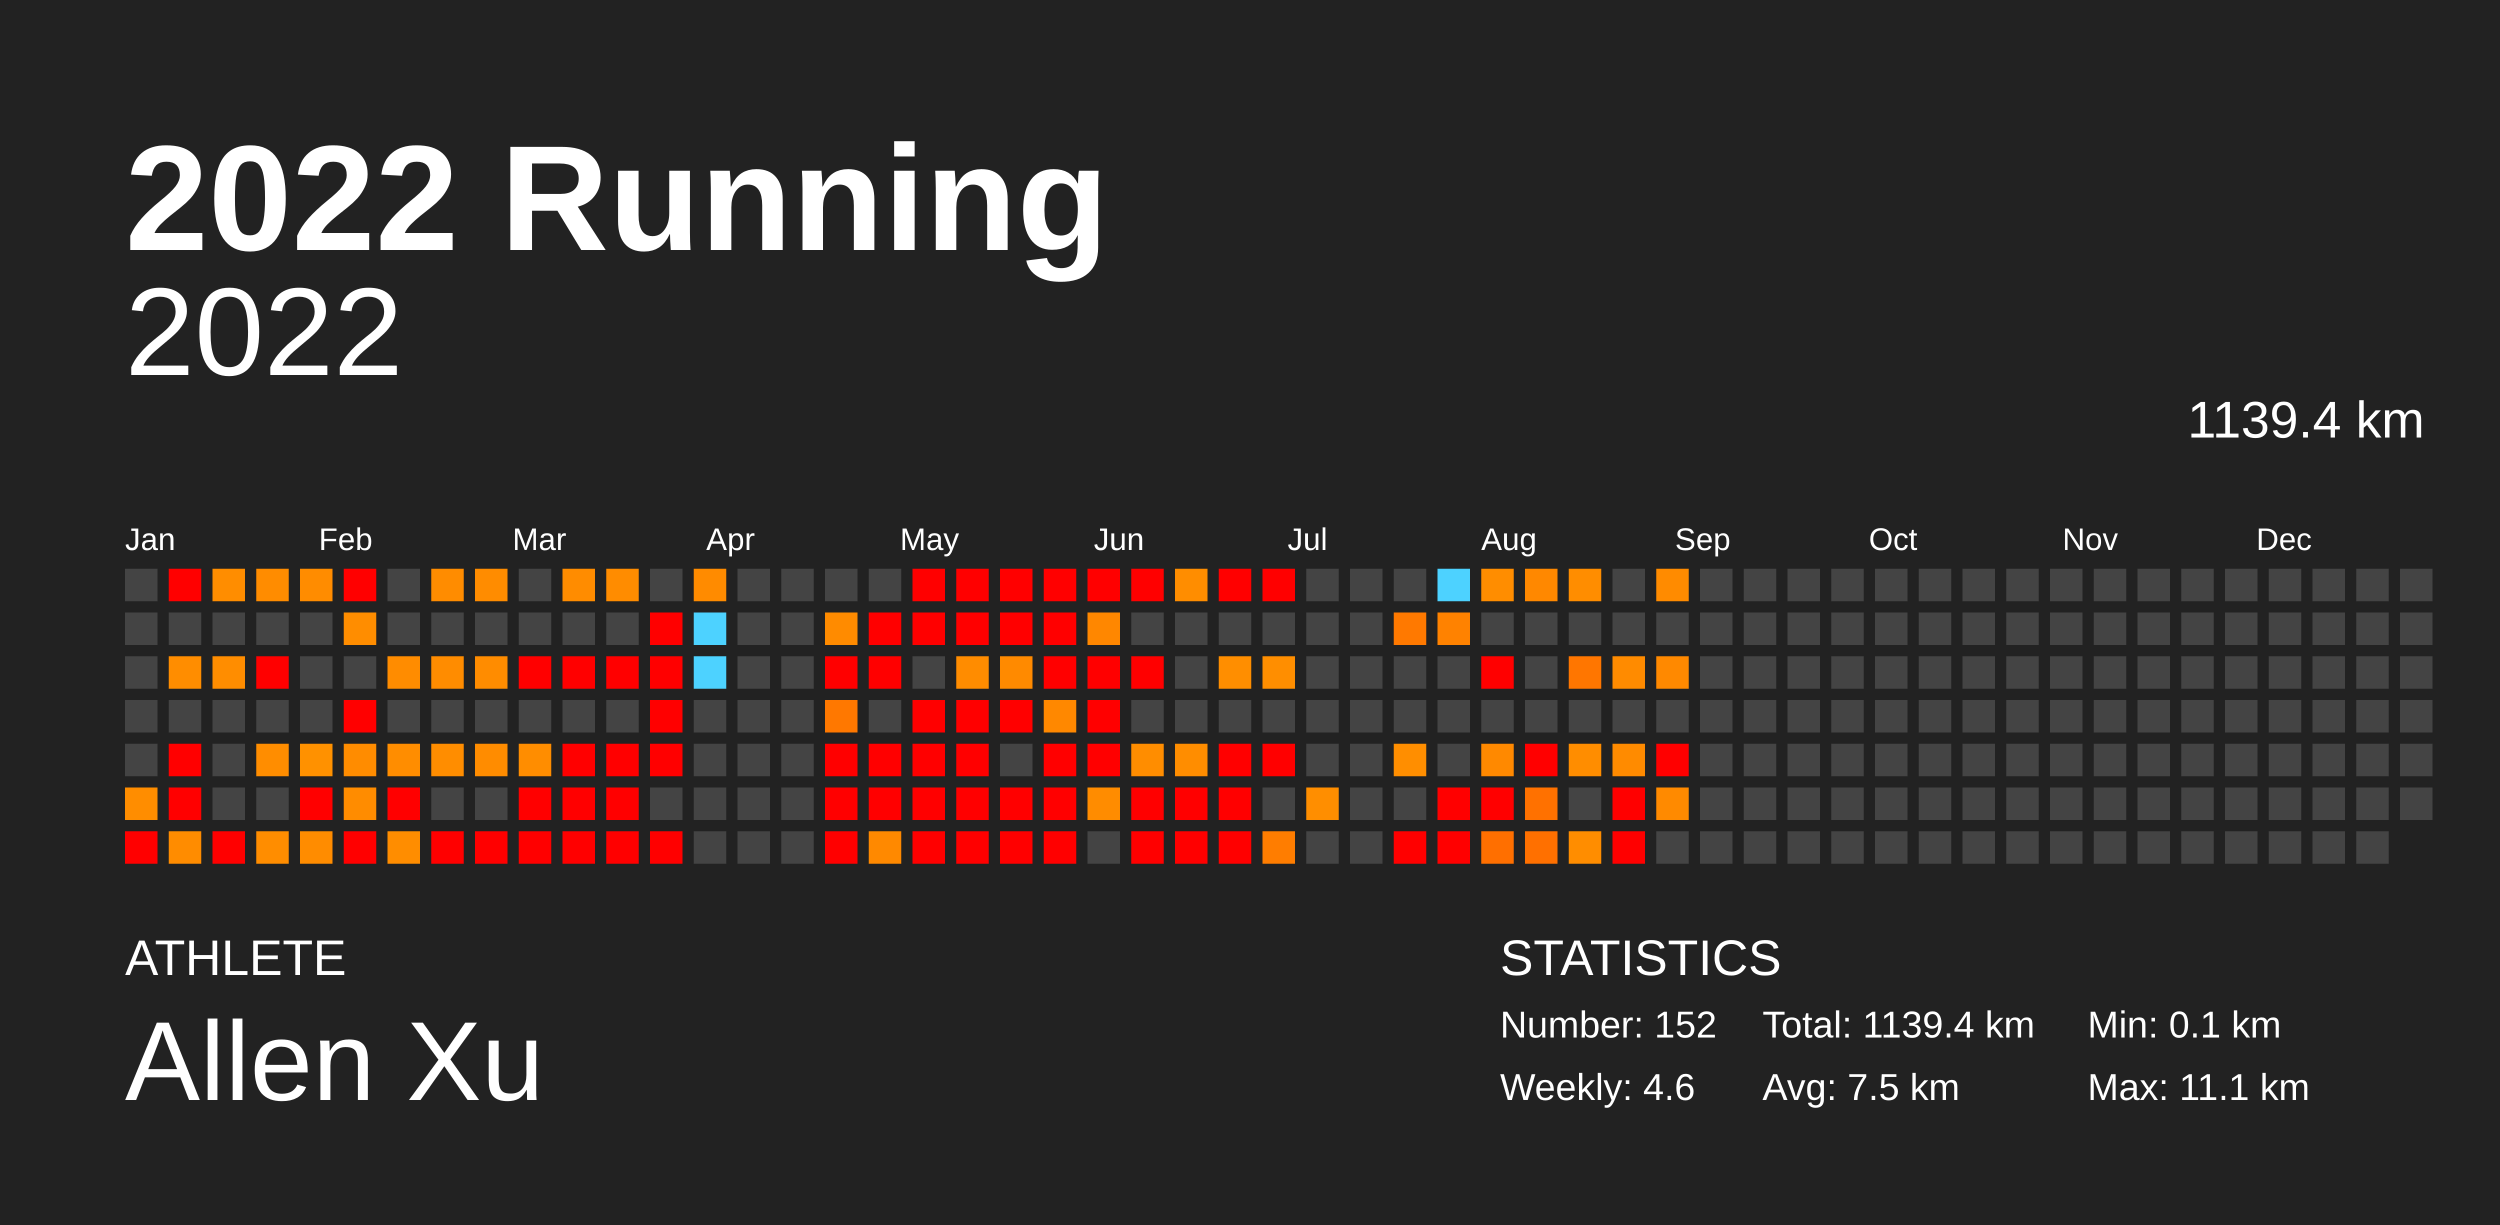
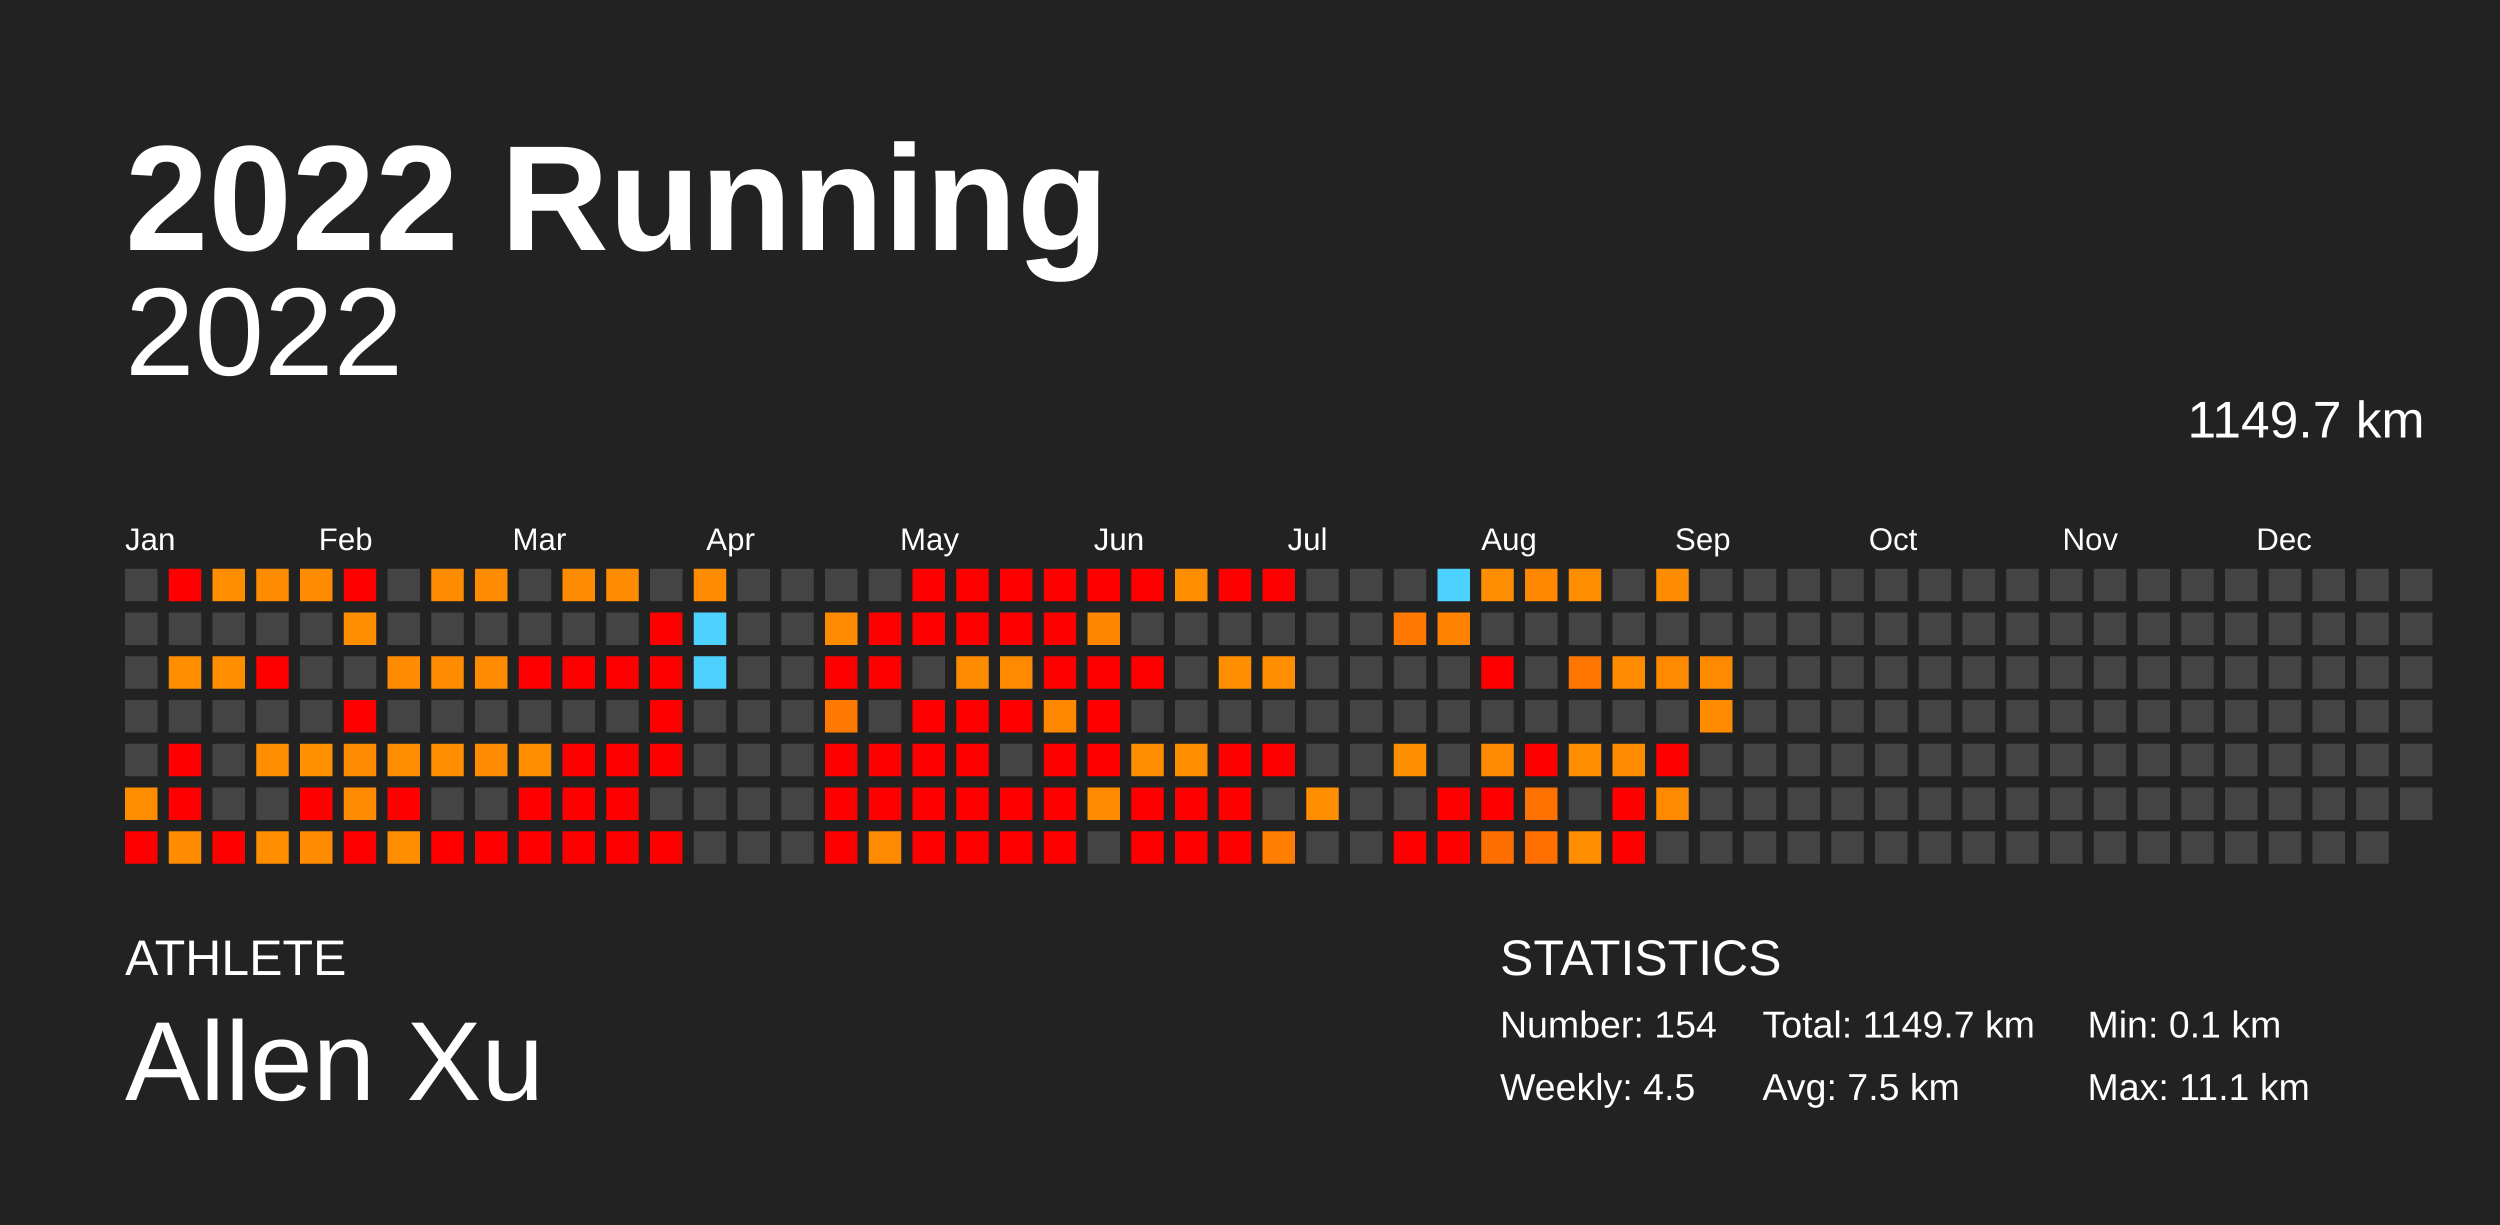
<svg xmlns="http://www.w3.org/2000/svg" baseProfile="full" height="98mm" version="1.1" viewBox="0,0,200,98" width="200mm">
  <defs />
  <rect fill="#222222" height="98" width="200" x="0" y="0" />
  <text fill="#FFFFFF" style="font-size:12px; font-family:Arial; font-weight:bold;" x="10" y="20">2022 Running</text>
  <text fill="#FFFFFF" style="font-size:4px; font-family:Arial" x="10" y="78">ATHLETE</text>
  <text fill="#FFFFFF" style="font-size:9px; font-family:Arial" x="10" y="88">Allen Xu</text>
  <text fill="#FFFFFF" style="font-size:4px; font-family:Arial" x="120" y="78">STATISTICS</text>
-   <text fill="#FFFFFF" style="font-size:3px; font-family:Arial" x="120" y="83">Number: 152</text>
-   <text fill="#FFFFFF" style="font-size:3px; font-family:Arial" x="120" y="88">Weekly: 4.6</text>
-   <text fill="#FFFFFF" style="font-size:3px; font-family:Arial" x="141" y="83">Total: 1139.4 km</text>
+   <text fill="#FFFFFF" style="font-size:3px; font-family:Arial" x="120" y="83">Number: 154</text>
+   <text fill="#FFFFFF" style="font-size:3px; font-family:Arial" x="120" y="88">Weekly: 4.5</text>
+   <text fill="#FFFFFF" style="font-size:3px; font-family:Arial" x="141" y="83">Total: 1149.7 km</text>
  <text fill="#FFFFFF" style="font-size:3px; font-family:Arial" x="141" y="88">Avg: 7.5 km</text>
  <text fill="#FFFFFF" style="font-size:3px; font-family:Arial" x="167" y="83">Min: 0.1 km</text>
  <text fill="#FFFFFF" style="font-size:3px; font-family:Arial" x="167" y="88">Max: 11.1 km</text>
  <text alignment-baseline="hanging" fill="#FFFFFF" style="font-size:10.0px; font-family:Arial;" x="10" y="30">2022</text>
-   <text alignment-baseline="hanging" fill="#FFFFFF" style="font-size:4.125px; font-family:Arial;" x="175" y="35">1139.4 km</text>
+   <text alignment-baseline="hanging" fill="#FFFFFF" style="font-size:4.125px; font-family:Arial;" x="175" y="35">1149.7 km</text>
  <text fill="#FFFFFF" style="font-size:2.5px; font-family:Arial" x="10.0" y="44">Jan</text>
  <text fill="#FFFFFF" style="font-size:2.5px; font-family:Arial" x="25.5" y="44">Feb</text>
  <text fill="#FFFFFF" style="font-size:2.5px; font-family:Arial" x="41.0" y="44">Mar</text>
  <text fill="#FFFFFF" style="font-size:2.5px; font-family:Arial" x="56.5" y="44">Apr</text>
  <text fill="#FFFFFF" style="font-size:2.5px; font-family:Arial" x="72.0" y="44">May</text>
  <text fill="#FFFFFF" style="font-size:2.5px; font-family:Arial" x="87.5" y="44">Jun</text>
  <text fill="#FFFFFF" style="font-size:2.5px; font-family:Arial" x="103.0" y="44">Jul</text>
  <text fill="#FFFFFF" style="font-size:2.5px; font-family:Arial" x="118.5" y="44">Aug</text>
  <text fill="#FFFFFF" style="font-size:2.5px; font-family:Arial" x="134.0" y="44">Sep</text>
  <text fill="#FFFFFF" style="font-size:2.5px; font-family:Arial" x="149.5" y="44">Oct</text>
  <text fill="#FFFFFF" style="font-size:2.5px; font-family:Arial" x="165.0" y="44">Nov</text>
  <text fill="#FFFFFF" style="font-size:2.5px; font-family:Arial" x="180.5" y="44">Dec</text>
  <rect fill="#444444" height="2.6" width="2.6" x="10.0" y="45.5" />
  <rect fill="#444444" height="2.6" width="2.6" x="10.0" y="49.0" />
  <rect fill="#444444" height="2.6" width="2.6" x="10.0" y="52.5" />
  <rect fill="#444444" height="2.6" width="2.6" x="10.0" y="56.0" />
  <rect fill="#444444" height="2.6" width="2.6" x="10.0" y="59.5" />
  <rect fill="#ff8d00" height="2.6" width="2.6" x="10.0" y="63.0" />
  <rect fill="red" height="2.6" width="2.6" x="10.0" y="66.5" />
  <rect fill="red" height="2.6" width="2.6" x="13.5" y="45.5" />
  <rect fill="#444444" height="2.6" width="2.6" x="13.5" y="49.0" />
  <rect fill="#ff8d00" height="2.6" width="2.6" x="13.5" y="52.5" />
  <rect fill="#444444" height="2.6" width="2.6" x="13.5" y="56.0" />
  <rect fill="red" height="2.6" width="2.6" x="13.5" y="59.5" />
  <rect fill="red" height="2.6" width="2.6" x="13.5" y="63.0" />
  <rect fill="#ff8c00" height="2.6" width="2.6" x="13.5" y="66.5" />
  <rect fill="#ff8d00" height="2.6" width="2.6" x="17.0" y="45.5" />
  <rect fill="#444444" height="2.6" width="2.6" x="17.0" y="49.0" />
  <rect fill="#ff8d00" height="2.6" width="2.6" x="17.0" y="52.5" />
  <rect fill="#444444" height="2.6" width="2.6" x="17.0" y="56.0" />
  <rect fill="#444444" height="2.6" width="2.6" x="17.0" y="59.5" />
  <rect fill="#444444" height="2.6" width="2.6" x="17.0" y="63.0" />
  <rect fill="red" height="2.6" width="2.6" x="17.0" y="66.5" />
  <rect fill="#ff8c00" height="2.6" width="2.6" x="20.5" y="45.5" />
  <rect fill="#444444" height="2.6" width="2.6" x="20.5" y="49.0" />
  <rect fill="red" height="2.6" width="2.6" x="20.5" y="52.5" />
  <rect fill="#444444" height="2.6" width="2.6" x="20.5" y="56.0" />
  <rect fill="#ff8d00" height="2.6" width="2.6" x="20.5" y="59.5" />
  <rect fill="#444444" height="2.6" width="2.6" x="20.5" y="63.0" />
  <rect fill="#ff8d00" height="2.6" width="2.6" x="20.5" y="66.5" />
  <rect fill="#ff8c00" height="2.6" width="2.6" x="24.0" y="45.5" />
  <rect fill="#444444" height="2.6" width="2.6" x="24.0" y="49.0" />
  <rect fill="#444444" height="2.6" width="2.6" x="24.0" y="52.5" />
  <rect fill="#444444" height="2.6" width="2.6" x="24.0" y="56.0" />
  <rect fill="#ff9100" height="2.6" width="2.6" x="24.0" y="59.5" />
  <rect fill="red" height="2.6" width="2.6" x="24.0" y="63.0" />
  <rect fill="#ff8c00" height="2.6" width="2.6" x="24.0" y="66.5" />
  <rect fill="red" height="2.6" width="2.6" x="27.5" y="45.5" />
  <rect fill="#ff8d00" height="2.6" width="2.6" x="27.5" y="49.0" />
  <rect fill="#444444" height="2.6" width="2.6" x="27.5" y="52.5" />
  <rect fill="red" height="2.6" width="2.6" x="27.5" y="56.0" />
  <rect fill="#ff8c00" height="2.6" width="2.6" x="27.5" y="59.5" />
  <rect fill="#ff8c00" height="2.6" width="2.6" x="27.5" y="63.0" />
  <rect fill="red" height="2.6" width="2.6" x="27.5" y="66.5" />
  <rect fill="#444444" height="2.6" width="2.6" x="31.0" y="45.5" />
  <rect fill="#444444" height="2.6" width="2.6" x="31.0" y="49.0" />
  <rect fill="#ff8c00" height="2.6" width="2.6" x="31.0" y="52.5" />
  <rect fill="#444444" height="2.6" width="2.6" x="31.0" y="56.0" />
  <rect fill="#ff8d00" height="2.6" width="2.6" x="31.0" y="59.5" />
  <rect fill="red" height="2.6" width="2.6" x="31.0" y="63.0" />
  <rect fill="#ff8d00" height="2.6" width="2.6" x="31.0" y="66.5" />
  <rect fill="#ff8c00" height="2.6" width="2.6" x="34.5" y="45.5" />
  <rect fill="#444444" height="2.6" width="2.6" x="34.5" y="49.0" />
  <rect fill="#ff8c00" height="2.6" width="2.6" x="34.5" y="52.5" />
  <rect fill="#444444" height="2.6" width="2.6" x="34.5" y="56.0" />
  <rect fill="#ff8d00" height="2.6" width="2.6" x="34.5" y="59.5" />
  <rect fill="#444444" height="2.6" width="2.6" x="34.5" y="63.0" />
  <rect fill="red" height="2.6" width="2.6" x="34.5" y="66.5" />
  <rect fill="#ff8c00" height="2.6" width="2.6" x="38.0" y="45.5" />
  <rect fill="#444444" height="2.6" width="2.6" x="38.0" y="49.0" />
  <rect fill="#ff8c00" height="2.6" width="2.6" x="38.0" y="52.5" />
  <rect fill="#444444" height="2.6" width="2.6" x="38.0" y="56.0" />
  <rect fill="#ff8c00" height="2.6" width="2.6" x="38.0" y="59.5" />
  <rect fill="#444444" height="2.6" width="2.6" x="38.0" y="63.0" />
  <rect fill="red" height="2.6" width="2.6" x="38.0" y="66.5" />
  <rect fill="#444444" height="2.6" width="2.6" x="41.5" y="45.5" />
  <rect fill="#444444" height="2.6" width="2.6" x="41.5" y="49.0" />
  <rect fill="red" height="2.6" width="2.6" x="41.5" y="52.5" />
  <rect fill="#444444" height="2.6" width="2.6" x="41.5" y="56.0" />
  <rect fill="#ff8d00" height="2.6" width="2.6" x="41.5" y="59.5" />
  <rect fill="red" height="2.6" width="2.6" x="41.5" y="63.0" />
  <rect fill="red" height="2.6" width="2.6" x="41.5" y="66.5" />
  <rect fill="#ff8c00" height="2.6" width="2.6" x="45.0" y="45.5" />
  <rect fill="#444444" height="2.6" width="2.6" x="45.0" y="49.0" />
  <rect fill="red" height="2.6" width="2.6" x="45.0" y="52.5" />
  <rect fill="#444444" height="2.6" width="2.6" x="45.0" y="56.0" />
  <rect fill="red" height="2.6" width="2.6" x="45.0" y="59.5" />
  <rect fill="red" height="2.6" width="2.6" x="45.0" y="63.0" />
  <rect fill="red" height="2.6" width="2.6" x="45.0" y="66.5" />
  <rect fill="#ff8c00" height="2.6" width="2.6" x="48.5" y="45.5" />
  <rect fill="#444444" height="2.6" width="2.6" x="48.5" y="49.0" />
  <rect fill="red" height="2.6" width="2.6" x="48.5" y="52.5" />
  <rect fill="#444444" height="2.6" width="2.6" x="48.5" y="56.0" />
  <rect fill="red" height="2.6" width="2.6" x="48.5" y="59.5" />
  <rect fill="red" height="2.6" width="2.6" x="48.5" y="63.0" />
  <rect fill="red" height="2.6" width="2.6" x="48.5" y="66.5" />
  <rect fill="#444444" height="2.6" width="2.6" x="52.0" y="45.5" />
  <rect fill="red" height="2.6" width="2.6" x="52.0" y="49.0" />
  <rect fill="red" height="2.6" width="2.6" x="52.0" y="52.5" />
  <rect fill="red" height="2.6" width="2.6" x="52.0" y="56.0" />
  <rect fill="red" height="2.6" width="2.6" x="52.0" y="59.5" />
  <rect fill="#444444" height="2.6" width="2.6" x="52.0" y="63.0" />
  <rect fill="red" height="2.6" width="2.6" x="52.0" y="66.5" />
  <rect fill="#ff8b00" height="2.6" width="2.6" x="55.5" y="45.5" />
  <rect fill="#4dd2ff" height="2.6" width="2.6" x="55.5" y="49.0" />
  <rect fill="#4dd2ff" height="2.6" width="2.6" x="55.5" y="52.5" />
  <rect fill="#444444" height="2.6" width="2.6" x="55.5" y="56.0" />
  <rect fill="#444444" height="2.6" width="2.6" x="55.5" y="59.5" />
  <rect fill="#444444" height="2.6" width="2.6" x="55.5" y="63.0" />
  <rect fill="#444444" height="2.6" width="2.6" x="55.5" y="66.5" />
  <rect fill="#444444" height="2.6" width="2.6" x="59.0" y="45.5" />
  <rect fill="#444444" height="2.6" width="2.6" x="59.0" y="49.0" />
  <rect fill="#444444" height="2.6" width="2.6" x="59.0" y="52.5" />
  <rect fill="#444444" height="2.6" width="2.6" x="59.0" y="56.0" />
  <rect fill="#444444" height="2.6" width="2.6" x="59.0" y="59.5" />
  <rect fill="#444444" height="2.6" width="2.6" x="59.0" y="63.0" />
  <rect fill="#444444" height="2.6" width="2.6" x="59.0" y="66.5" />
  <rect fill="#444444" height="2.6" width="2.6" x="62.5" y="45.5" />
  <rect fill="#444444" height="2.6" width="2.6" x="62.5" y="49.0" />
  <rect fill="#444444" height="2.6" width="2.6" x="62.5" y="52.5" />
  <rect fill="#444444" height="2.6" width="2.6" x="62.5" y="56.0" />
  <rect fill="#444444" height="2.6" width="2.6" x="62.5" y="59.5" />
  <rect fill="#444444" height="2.6" width="2.6" x="62.5" y="63.0" />
  <rect fill="#444444" height="2.6" width="2.6" x="62.5" y="66.5" />
  <rect fill="#444444" height="2.6" width="2.6" x="66.0" y="45.5" />
  <rect fill="#ff8b00" height="2.6" width="2.6" x="66.0" y="49.0" />
  <rect fill="red" height="2.6" width="2.6" x="66.0" y="52.5" />
  <rect fill="#ff7800" height="2.6" width="2.6" x="66.0" y="56.0" />
  <rect fill="red" height="2.6" width="2.6" x="66.0" y="59.5" />
  <rect fill="red" height="2.6" width="2.6" x="66.0" y="63.0" />
  <rect fill="red" height="2.6" width="2.6" x="66.0" y="66.5" />
  <rect fill="#444444" height="2.6" width="2.6" x="69.5" y="45.5" />
  <rect fill="red" height="2.6" width="2.6" x="69.5" y="49.0" />
  <rect fill="red" height="2.6" width="2.6" x="69.5" y="52.5" />
  <rect fill="#444444" height="2.6" width="2.6" x="69.5" y="56.0" />
  <rect fill="red" height="2.6" width="2.6" x="69.5" y="59.5" />
  <rect fill="red" height="2.6" width="2.6" x="69.5" y="63.0" />
  <rect fill="#ff8900" height="2.6" width="2.6" x="69.5" y="66.5" />
  <rect fill="red" height="2.6" width="2.6" x="73.0" y="45.5" />
  <rect fill="red" height="2.6" width="2.6" x="73.0" y="49.0" />
  <rect fill="#444444" height="2.6" width="2.6" x="73.0" y="52.5" />
  <rect fill="red" height="2.6" width="2.6" x="73.0" y="56.0" />
  <rect fill="red" height="2.6" width="2.6" x="73.0" y="59.5" />
  <rect fill="red" height="2.6" width="2.6" x="73.0" y="63.0" />
  <rect fill="red" height="2.6" width="2.6" x="73.0" y="66.5" />
  <rect fill="red" height="2.6" width="2.6" x="76.5" y="45.5" />
  <rect fill="red" height="2.6" width="2.6" x="76.5" y="49.0" />
  <rect fill="#ff8c00" height="2.6" width="2.6" x="76.5" y="52.5" />
  <rect fill="red" height="2.6" width="2.6" x="76.5" y="56.0" />
  <rect fill="red" height="2.6" width="2.6" x="76.5" y="59.5" />
  <rect fill="red" height="2.6" width="2.6" x="76.5" y="63.0" />
  <rect fill="red" height="2.6" width="2.6" x="76.5" y="66.5" />
  <rect fill="red" height="2.6" width="2.6" x="80.0" y="45.5" />
  <rect fill="red" height="2.6" width="2.6" x="80.0" y="49.0" />
  <rect fill="#ff8a00" height="2.6" width="2.6" x="80.0" y="52.5" />
  <rect fill="red" height="2.6" width="2.6" x="80.0" y="56.0" />
  <rect fill="#444444" height="2.6" width="2.6" x="80.0" y="59.5" />
  <rect fill="red" height="2.6" width="2.6" x="80.0" y="63.0" />
  <rect fill="red" height="2.6" width="2.6" x="80.0" y="66.5" />
  <rect fill="red" height="2.6" width="2.6" x="83.5" y="45.5" />
  <rect fill="red" height="2.6" width="2.6" x="83.5" y="49.0" />
  <rect fill="red" height="2.6" width="2.6" x="83.5" y="52.5" />
  <rect fill="#ff8800" height="2.6" width="2.6" x="83.5" y="56.0" />
  <rect fill="red" height="2.6" width="2.6" x="83.5" y="59.5" />
  <rect fill="red" height="2.6" width="2.6" x="83.5" y="63.0" />
  <rect fill="red" height="2.6" width="2.6" x="83.5" y="66.5" />
  <rect fill="red" height="2.6" width="2.6" x="87.0" y="45.5" />
  <rect fill="#ff8700" height="2.6" width="2.6" x="87.0" y="49.0" />
  <rect fill="red" height="2.6" width="2.6" x="87.0" y="52.5" />
  <rect fill="red" height="2.6" width="2.6" x="87.0" y="56.0" />
  <rect fill="red" height="2.6" width="2.6" x="87.0" y="59.5" />
  <rect fill="#ff8c00" height="2.6" width="2.6" x="87.0" y="63.0" />
  <rect fill="#444444" height="2.6" width="2.6" x="87.0" y="66.5" />
  <rect fill="red" height="2.6" width="2.6" x="90.5" y="45.5" />
  <rect fill="#444444" height="2.6" width="2.6" x="90.5" y="49.0" />
  <rect fill="red" height="2.6" width="2.6" x="90.5" y="52.5" />
  <rect fill="#444444" height="2.6" width="2.6" x="90.5" y="56.0" />
  <rect fill="#ff8d00" height="2.6" width="2.6" x="90.5" y="59.5" />
  <rect fill="red" height="2.6" width="2.6" x="90.5" y="63.0" />
  <rect fill="red" height="2.6" width="2.6" x="90.5" y="66.5" />
  <rect fill="#ff8d00" height="2.6" width="2.6" x="94.0" y="45.5" />
  <rect fill="#444444" height="2.6" width="2.6" x="94.0" y="49.0" />
  <rect fill="#444444" height="2.6" width="2.6" x="94.0" y="52.5" />
  <rect fill="#444444" height="2.6" width="2.6" x="94.0" y="56.0" />
  <rect fill="#ff8d00" height="2.6" width="2.6" x="94.0" y="59.5" />
  <rect fill="red" height="2.6" width="2.6" x="94.0" y="63.0" />
  <rect fill="red" height="2.6" width="2.6" x="94.0" y="66.5" />
  <rect fill="red" height="2.6" width="2.6" x="97.5" y="45.5" />
  <rect fill="#444444" height="2.6" width="2.6" x="97.5" y="49.0" />
  <rect fill="#ff8e00" height="2.6" width="2.6" x="97.5" y="52.5" />
  <rect fill="#444444" height="2.6" width="2.6" x="97.5" y="56.0" />
  <rect fill="red" height="2.6" width="2.6" x="97.5" y="59.5" />
  <rect fill="red" height="2.6" width="2.6" x="97.5" y="63.0" />
  <rect fill="red" height="2.6" width="2.6" x="97.5" y="66.5" />
  <rect fill="red" height="2.6" width="2.6" x="101.0" y="45.5" />
  <rect fill="#444444" height="2.6" width="2.6" x="101.0" y="49.0" />
  <rect fill="#ff8e00" height="2.6" width="2.6" x="101.0" y="52.5" />
  <rect fill="#444444" height="2.6" width="2.6" x="101.0" y="56.0" />
  <rect fill="red" height="2.6" width="2.6" x="101.0" y="59.5" />
  <rect fill="#444444" height="2.6" width="2.6" x="101.0" y="63.0" />
  <rect fill="#ff7d00" height="2.6" width="2.6" x="101.0" y="66.5" />
  <rect fill="#444444" height="2.6" width="2.6" x="104.5" y="45.5" />
  <rect fill="#444444" height="2.6" width="2.6" x="104.5" y="49.0" />
  <rect fill="#444444" height="2.6" width="2.6" x="104.5" y="52.5" />
  <rect fill="#444444" height="2.6" width="2.6" x="104.5" y="56.0" />
  <rect fill="#444444" height="2.6" width="2.6" x="104.5" y="59.5" />
  <rect fill="#ff8e00" height="2.6" width="2.6" x="104.5" y="63.0" />
  <rect fill="#444444" height="2.6" width="2.6" x="104.5" y="66.5" />
  <rect fill="#444444" height="2.6" width="2.6" x="108.0" y="45.5" />
  <rect fill="#444444" height="2.6" width="2.6" x="108.0" y="49.0" />
  <rect fill="#444444" height="2.6" width="2.6" x="108.0" y="52.5" />
  <rect fill="#444444" height="2.6" width="2.6" x="108.0" y="56.0" />
  <rect fill="#444444" height="2.6" width="2.6" x="108.0" y="59.5" />
  <rect fill="#444444" height="2.6" width="2.6" x="108.0" y="63.0" />
  <rect fill="#444444" height="2.6" width="2.6" x="108.0" y="66.5" />
  <rect fill="#444444" height="2.6" width="2.6" x="111.5" y="45.5" />
  <rect fill="#ff7900" height="2.6" width="2.6" x="111.5" y="49.0" />
  <rect fill="#444444" height="2.6" width="2.6" x="111.5" y="52.5" />
  <rect fill="#444444" height="2.6" width="2.6" x="111.5" y="56.0" />
  <rect fill="#ff8e00" height="2.6" width="2.6" x="111.5" y="59.5" />
  <rect fill="#444444" height="2.6" width="2.6" x="111.5" y="63.0" />
  <rect fill="red" height="2.6" width="2.6" x="111.5" y="66.5" />
  <rect fill="#4dd2ff" height="2.6" width="2.6" x="115.0" y="45.5" />
  <rect fill="#ff8200" height="2.6" width="2.6" x="115.0" y="49.0" />
  <rect fill="#444444" height="2.6" width="2.6" x="115.0" y="52.5" />
  <rect fill="#444444" height="2.6" width="2.6" x="115.0" y="56.0" />
  <rect fill="#444444" height="2.6" width="2.6" x="115.0" y="59.5" />
  <rect fill="red" height="2.6" width="2.6" x="115.0" y="63.0" />
  <rect fill="red" height="2.6" width="2.6" x="115.0" y="66.5" />
  <rect fill="#ff8d00" height="2.6" width="2.6" x="118.5" y="45.5" />
  <rect fill="#444444" height="2.6" width="2.6" x="118.5" y="49.0" />
  <rect fill="red" height="2.6" width="2.6" x="118.5" y="52.5" />
  <rect fill="#444444" height="2.6" width="2.6" x="118.5" y="56.0" />
  <rect fill="#ff8900" height="2.6" width="2.6" x="118.5" y="59.5" />
  <rect fill="red" height="2.6" width="2.6" x="118.5" y="63.0" />
  <rect fill="#ff6f00" height="2.6" width="2.6" x="118.5" y="66.5" />
  <rect fill="#ff8800" height="2.6" width="2.6" x="122.0" y="45.5" />
  <rect fill="#444444" height="2.6" width="2.6" x="122.0" y="49.0" />
  <rect fill="#444444" height="2.6" width="2.6" x="122.0" y="52.5" />
  <rect fill="#444444" height="2.6" width="2.6" x="122.0" y="56.0" />
  <rect fill="red" height="2.6" width="2.6" x="122.0" y="59.5" />
  <rect fill="#ff7100" height="2.6" width="2.6" x="122.0" y="63.0" />
  <rect fill="#ff7000" height="2.6" width="2.6" x="122.0" y="66.5" />
  <rect fill="#ff8d00" height="2.6" width="2.6" x="125.5" y="45.5" />
  <rect fill="#444444" height="2.6" width="2.6" x="125.5" y="49.0" />
  <rect fill="#ff7600" height="2.6" width="2.6" x="125.5" y="52.5" />
  <rect fill="#444444" height="2.6" width="2.6" x="125.5" y="56.0" />
  <rect fill="#ff8d00" height="2.6" width="2.6" x="125.5" y="59.5" />
  <rect fill="#444444" height="2.6" width="2.6" x="125.5" y="63.0" />
  <rect fill="#ff8d00" height="2.6" width="2.6" x="125.5" y="66.5" />
  <rect fill="#444444" height="2.6" width="2.6" x="129.0" y="45.5" />
  <rect fill="#444444" height="2.6" width="2.6" x="129.0" y="49.0" />
  <rect fill="#ff8b00" height="2.6" width="2.6" x="129.0" y="52.5" />
  <rect fill="#444444" height="2.6" width="2.6" x="129.0" y="56.0" />
  <rect fill="#ff8b00" height="2.6" width="2.6" x="129.0" y="59.5" />
  <rect fill="red" height="2.6" width="2.6" x="129.0" y="63.0" />
  <rect fill="red" height="2.6" width="2.6" x="129.0" y="66.5" />
  <rect fill="#ff8b00" height="2.6" width="2.6" x="132.5" y="45.5" />
  <rect fill="#444444" height="2.6" width="2.6" x="132.5" y="49.0" />
  <rect fill="#ff8900" height="2.6" width="2.6" x="132.5" y="52.5" />
  <rect fill="#444444" height="2.6" width="2.6" x="132.5" y="56.0" />
  <rect fill="red" height="2.6" width="2.6" x="132.5" y="59.5" />
  <rect fill="#ff8a00" height="2.6" width="2.6" x="132.5" y="63.0" />
  <rect fill="#444444" height="2.6" width="2.6" x="132.5" y="66.5" />
  <rect fill="#444444" height="2.6" width="2.6" x="136.0" y="45.5" />
  <rect fill="#444444" height="2.6" width="2.6" x="136.0" y="49.0" />
-   <rect fill="#444444" height="2.6" width="2.6" x="136.0" y="52.5" />
-   <rect fill="#444444" height="2.6" width="2.6" x="136.0" y="56.0" />
+   <rect fill="#ff8a00" height="2.6" width="2.6" x="136.0" y="52.5" />
+   <rect fill="#ff8b00" height="2.6" width="2.6" x="136.0" y="56.0" />
  <rect fill="#444444" height="2.6" width="2.6" x="136.0" y="59.5" />
  <rect fill="#444444" height="2.6" width="2.6" x="136.0" y="63.0" />
  <rect fill="#444444" height="2.6" width="2.6" x="136.0" y="66.5" />
  <rect fill="#444444" height="2.6" width="2.6" x="139.5" y="45.5" />
  <rect fill="#444444" height="2.6" width="2.6" x="139.5" y="49.0" />
  <rect fill="#444444" height="2.6" width="2.6" x="139.5" y="52.5" />
  <rect fill="#444444" height="2.6" width="2.6" x="139.5" y="56.0" />
  <rect fill="#444444" height="2.6" width="2.6" x="139.5" y="59.5" />
  <rect fill="#444444" height="2.6" width="2.6" x="139.5" y="63.0" />
  <rect fill="#444444" height="2.6" width="2.6" x="139.5" y="66.5" />
  <rect fill="#444444" height="2.6" width="2.6" x="143.0" y="45.5" />
  <rect fill="#444444" height="2.6" width="2.6" x="143.0" y="49.0" />
  <rect fill="#444444" height="2.6" width="2.6" x="143.0" y="52.5" />
  <rect fill="#444444" height="2.6" width="2.6" x="143.0" y="56.0" />
  <rect fill="#444444" height="2.6" width="2.6" x="143.0" y="59.5" />
  <rect fill="#444444" height="2.6" width="2.6" x="143.0" y="63.0" />
  <rect fill="#444444" height="2.6" width="2.6" x="143.0" y="66.5" />
  <rect fill="#444444" height="2.6" width="2.6" x="146.5" y="45.5" />
  <rect fill="#444444" height="2.6" width="2.6" x="146.5" y="49.0" />
  <rect fill="#444444" height="2.6" width="2.6" x="146.5" y="52.5" />
  <rect fill="#444444" height="2.6" width="2.6" x="146.5" y="56.0" />
  <rect fill="#444444" height="2.6" width="2.6" x="146.5" y="59.5" />
  <rect fill="#444444" height="2.6" width="2.6" x="146.5" y="63.0" />
  <rect fill="#444444" height="2.6" width="2.6" x="146.5" y="66.5" />
  <rect fill="#444444" height="2.6" width="2.6" x="150.0" y="45.5" />
  <rect fill="#444444" height="2.6" width="2.6" x="150.0" y="49.0" />
  <rect fill="#444444" height="2.6" width="2.6" x="150.0" y="52.5" />
  <rect fill="#444444" height="2.6" width="2.6" x="150.0" y="56.0" />
  <rect fill="#444444" height="2.6" width="2.6" x="150.0" y="59.5" />
  <rect fill="#444444" height="2.6" width="2.6" x="150.0" y="63.0" />
  <rect fill="#444444" height="2.6" width="2.6" x="150.0" y="66.5" />
  <rect fill="#444444" height="2.6" width="2.6" x="153.5" y="45.5" />
  <rect fill="#444444" height="2.6" width="2.6" x="153.5" y="49.0" />
  <rect fill="#444444" height="2.6" width="2.6" x="153.5" y="52.5" />
  <rect fill="#444444" height="2.6" width="2.6" x="153.5" y="56.0" />
  <rect fill="#444444" height="2.6" width="2.6" x="153.5" y="59.5" />
  <rect fill="#444444" height="2.6" width="2.6" x="153.5" y="63.0" />
  <rect fill="#444444" height="2.6" width="2.6" x="153.5" y="66.5" />
  <rect fill="#444444" height="2.6" width="2.6" x="157.0" y="45.5" />
  <rect fill="#444444" height="2.6" width="2.6" x="157.0" y="49.0" />
  <rect fill="#444444" height="2.6" width="2.6" x="157.0" y="52.5" />
  <rect fill="#444444" height="2.6" width="2.6" x="157.0" y="56.0" />
  <rect fill="#444444" height="2.6" width="2.6" x="157.0" y="59.5" />
  <rect fill="#444444" height="2.6" width="2.6" x="157.0" y="63.0" />
  <rect fill="#444444" height="2.6" width="2.6" x="157.0" y="66.5" />
  <rect fill="#444444" height="2.6" width="2.6" x="160.5" y="45.5" />
  <rect fill="#444444" height="2.6" width="2.6" x="160.5" y="49.0" />
  <rect fill="#444444" height="2.6" width="2.6" x="160.5" y="52.5" />
  <rect fill="#444444" height="2.6" width="2.6" x="160.5" y="56.0" />
  <rect fill="#444444" height="2.6" width="2.6" x="160.5" y="59.5" />
  <rect fill="#444444" height="2.6" width="2.6" x="160.5" y="63.0" />
  <rect fill="#444444" height="2.6" width="2.6" x="160.5" y="66.5" />
  <rect fill="#444444" height="2.6" width="2.6" x="164.0" y="45.5" />
  <rect fill="#444444" height="2.6" width="2.6" x="164.0" y="49.0" />
  <rect fill="#444444" height="2.6" width="2.6" x="164.0" y="52.5" />
  <rect fill="#444444" height="2.6" width="2.6" x="164.0" y="56.0" />
  <rect fill="#444444" height="2.6" width="2.6" x="164.0" y="59.5" />
  <rect fill="#444444" height="2.6" width="2.6" x="164.0" y="63.0" />
  <rect fill="#444444" height="2.6" width="2.6" x="164.0" y="66.5" />
  <rect fill="#444444" height="2.6" width="2.6" x="167.5" y="45.5" />
  <rect fill="#444444" height="2.6" width="2.6" x="167.5" y="49.0" />
  <rect fill="#444444" height="2.6" width="2.6" x="167.5" y="52.5" />
  <rect fill="#444444" height="2.6" width="2.6" x="167.5" y="56.0" />
  <rect fill="#444444" height="2.6" width="2.6" x="167.5" y="59.5" />
  <rect fill="#444444" height="2.6" width="2.6" x="167.5" y="63.0" />
  <rect fill="#444444" height="2.6" width="2.6" x="167.5" y="66.5" />
  <rect fill="#444444" height="2.6" width="2.6" x="171.0" y="45.5" />
  <rect fill="#444444" height="2.6" width="2.6" x="171.0" y="49.0" />
  <rect fill="#444444" height="2.6" width="2.6" x="171.0" y="52.5" />
  <rect fill="#444444" height="2.6" width="2.6" x="171.0" y="56.0" />
  <rect fill="#444444" height="2.6" width="2.6" x="171.0" y="59.5" />
  <rect fill="#444444" height="2.6" width="2.6" x="171.0" y="63.0" />
  <rect fill="#444444" height="2.6" width="2.6" x="171.0" y="66.5" />
  <rect fill="#444444" height="2.6" width="2.6" x="174.5" y="45.5" />
  <rect fill="#444444" height="2.6" width="2.6" x="174.5" y="49.0" />
  <rect fill="#444444" height="2.6" width="2.6" x="174.5" y="52.5" />
  <rect fill="#444444" height="2.6" width="2.6" x="174.5" y="56.0" />
  <rect fill="#444444" height="2.6" width="2.6" x="174.5" y="59.5" />
  <rect fill="#444444" height="2.6" width="2.6" x="174.5" y="63.0" />
  <rect fill="#444444" height="2.6" width="2.6" x="174.5" y="66.5" />
  <rect fill="#444444" height="2.6" width="2.6" x="178.0" y="45.5" />
  <rect fill="#444444" height="2.6" width="2.6" x="178.0" y="49.0" />
  <rect fill="#444444" height="2.6" width="2.6" x="178.0" y="52.5" />
  <rect fill="#444444" height="2.6" width="2.6" x="178.0" y="56.0" />
  <rect fill="#444444" height="2.6" width="2.6" x="178.0" y="59.5" />
  <rect fill="#444444" height="2.6" width="2.6" x="178.0" y="63.0" />
  <rect fill="#444444" height="2.6" width="2.6" x="178.0" y="66.5" />
  <rect fill="#444444" height="2.6" width="2.6" x="181.5" y="45.5" />
  <rect fill="#444444" height="2.6" width="2.6" x="181.5" y="49.0" />
  <rect fill="#444444" height="2.6" width="2.6" x="181.5" y="52.5" />
  <rect fill="#444444" height="2.6" width="2.6" x="181.5" y="56.0" />
  <rect fill="#444444" height="2.6" width="2.6" x="181.5" y="59.5" />
  <rect fill="#444444" height="2.6" width="2.6" x="181.5" y="63.0" />
  <rect fill="#444444" height="2.6" width="2.6" x="181.5" y="66.5" />
  <rect fill="#444444" height="2.6" width="2.6" x="185.0" y="45.5" />
  <rect fill="#444444" height="2.6" width="2.6" x="185.0" y="49.0" />
  <rect fill="#444444" height="2.6" width="2.6" x="185.0" y="52.5" />
  <rect fill="#444444" height="2.6" width="2.6" x="185.0" y="56.0" />
  <rect fill="#444444" height="2.6" width="2.6" x="185.0" y="59.5" />
  <rect fill="#444444" height="2.6" width="2.6" x="185.0" y="63.0" />
  <rect fill="#444444" height="2.6" width="2.6" x="185.0" y="66.5" />
  <rect fill="#444444" height="2.6" width="2.6" x="188.5" y="45.5" />
  <rect fill="#444444" height="2.6" width="2.6" x="188.5" y="49.0" />
  <rect fill="#444444" height="2.6" width="2.6" x="188.5" y="52.5" />
  <rect fill="#444444" height="2.6" width="2.6" x="188.5" y="56.0" />
  <rect fill="#444444" height="2.6" width="2.6" x="188.5" y="59.5" />
  <rect fill="#444444" height="2.6" width="2.6" x="188.5" y="63.0" />
  <rect fill="#444444" height="2.6" width="2.6" x="188.5" y="66.5" />
  <rect fill="#444444" height="2.6" width="2.6" x="192.0" y="45.5" />
  <rect fill="#444444" height="2.6" width="2.6" x="192.0" y="49.0" />
  <rect fill="#444444" height="2.6" width="2.6" x="192.0" y="52.5" />
  <rect fill="#444444" height="2.6" width="2.6" x="192.0" y="56.0" />
  <rect fill="#444444" height="2.6" width="2.6" x="192.0" y="59.5" />
  <rect fill="#444444" height="2.6" width="2.6" x="192.0" y="63.0" />
</svg>
